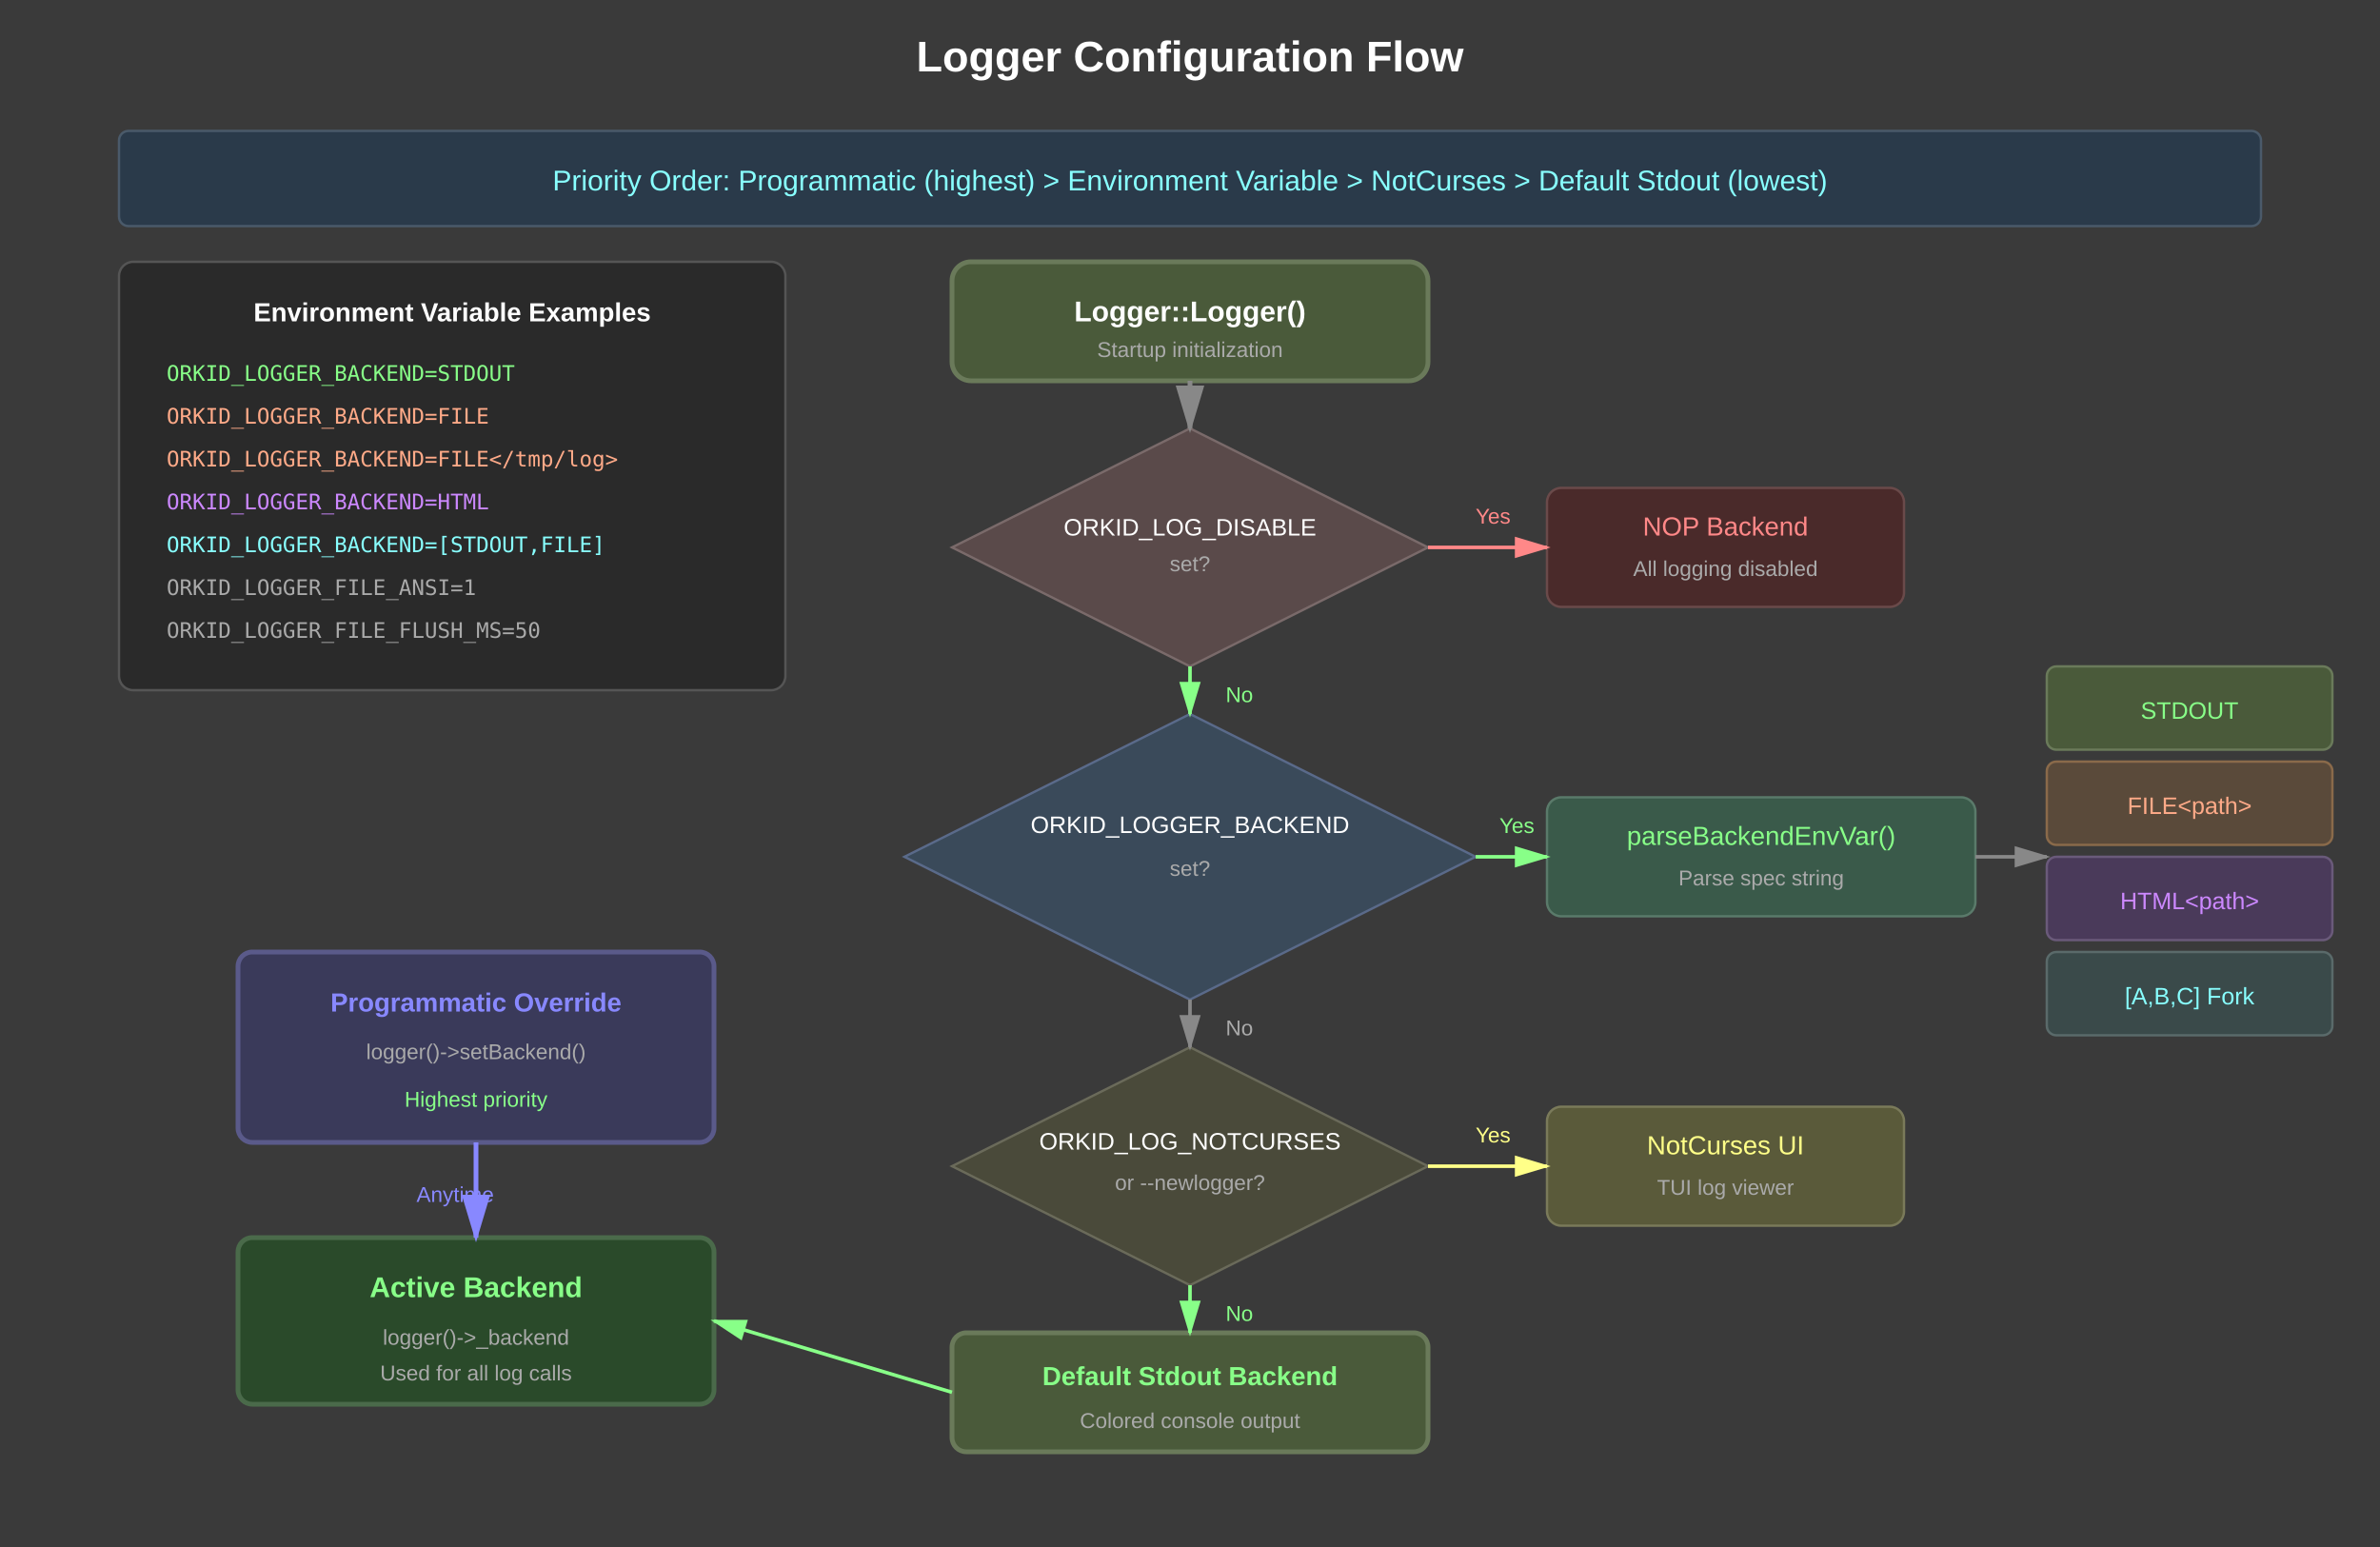
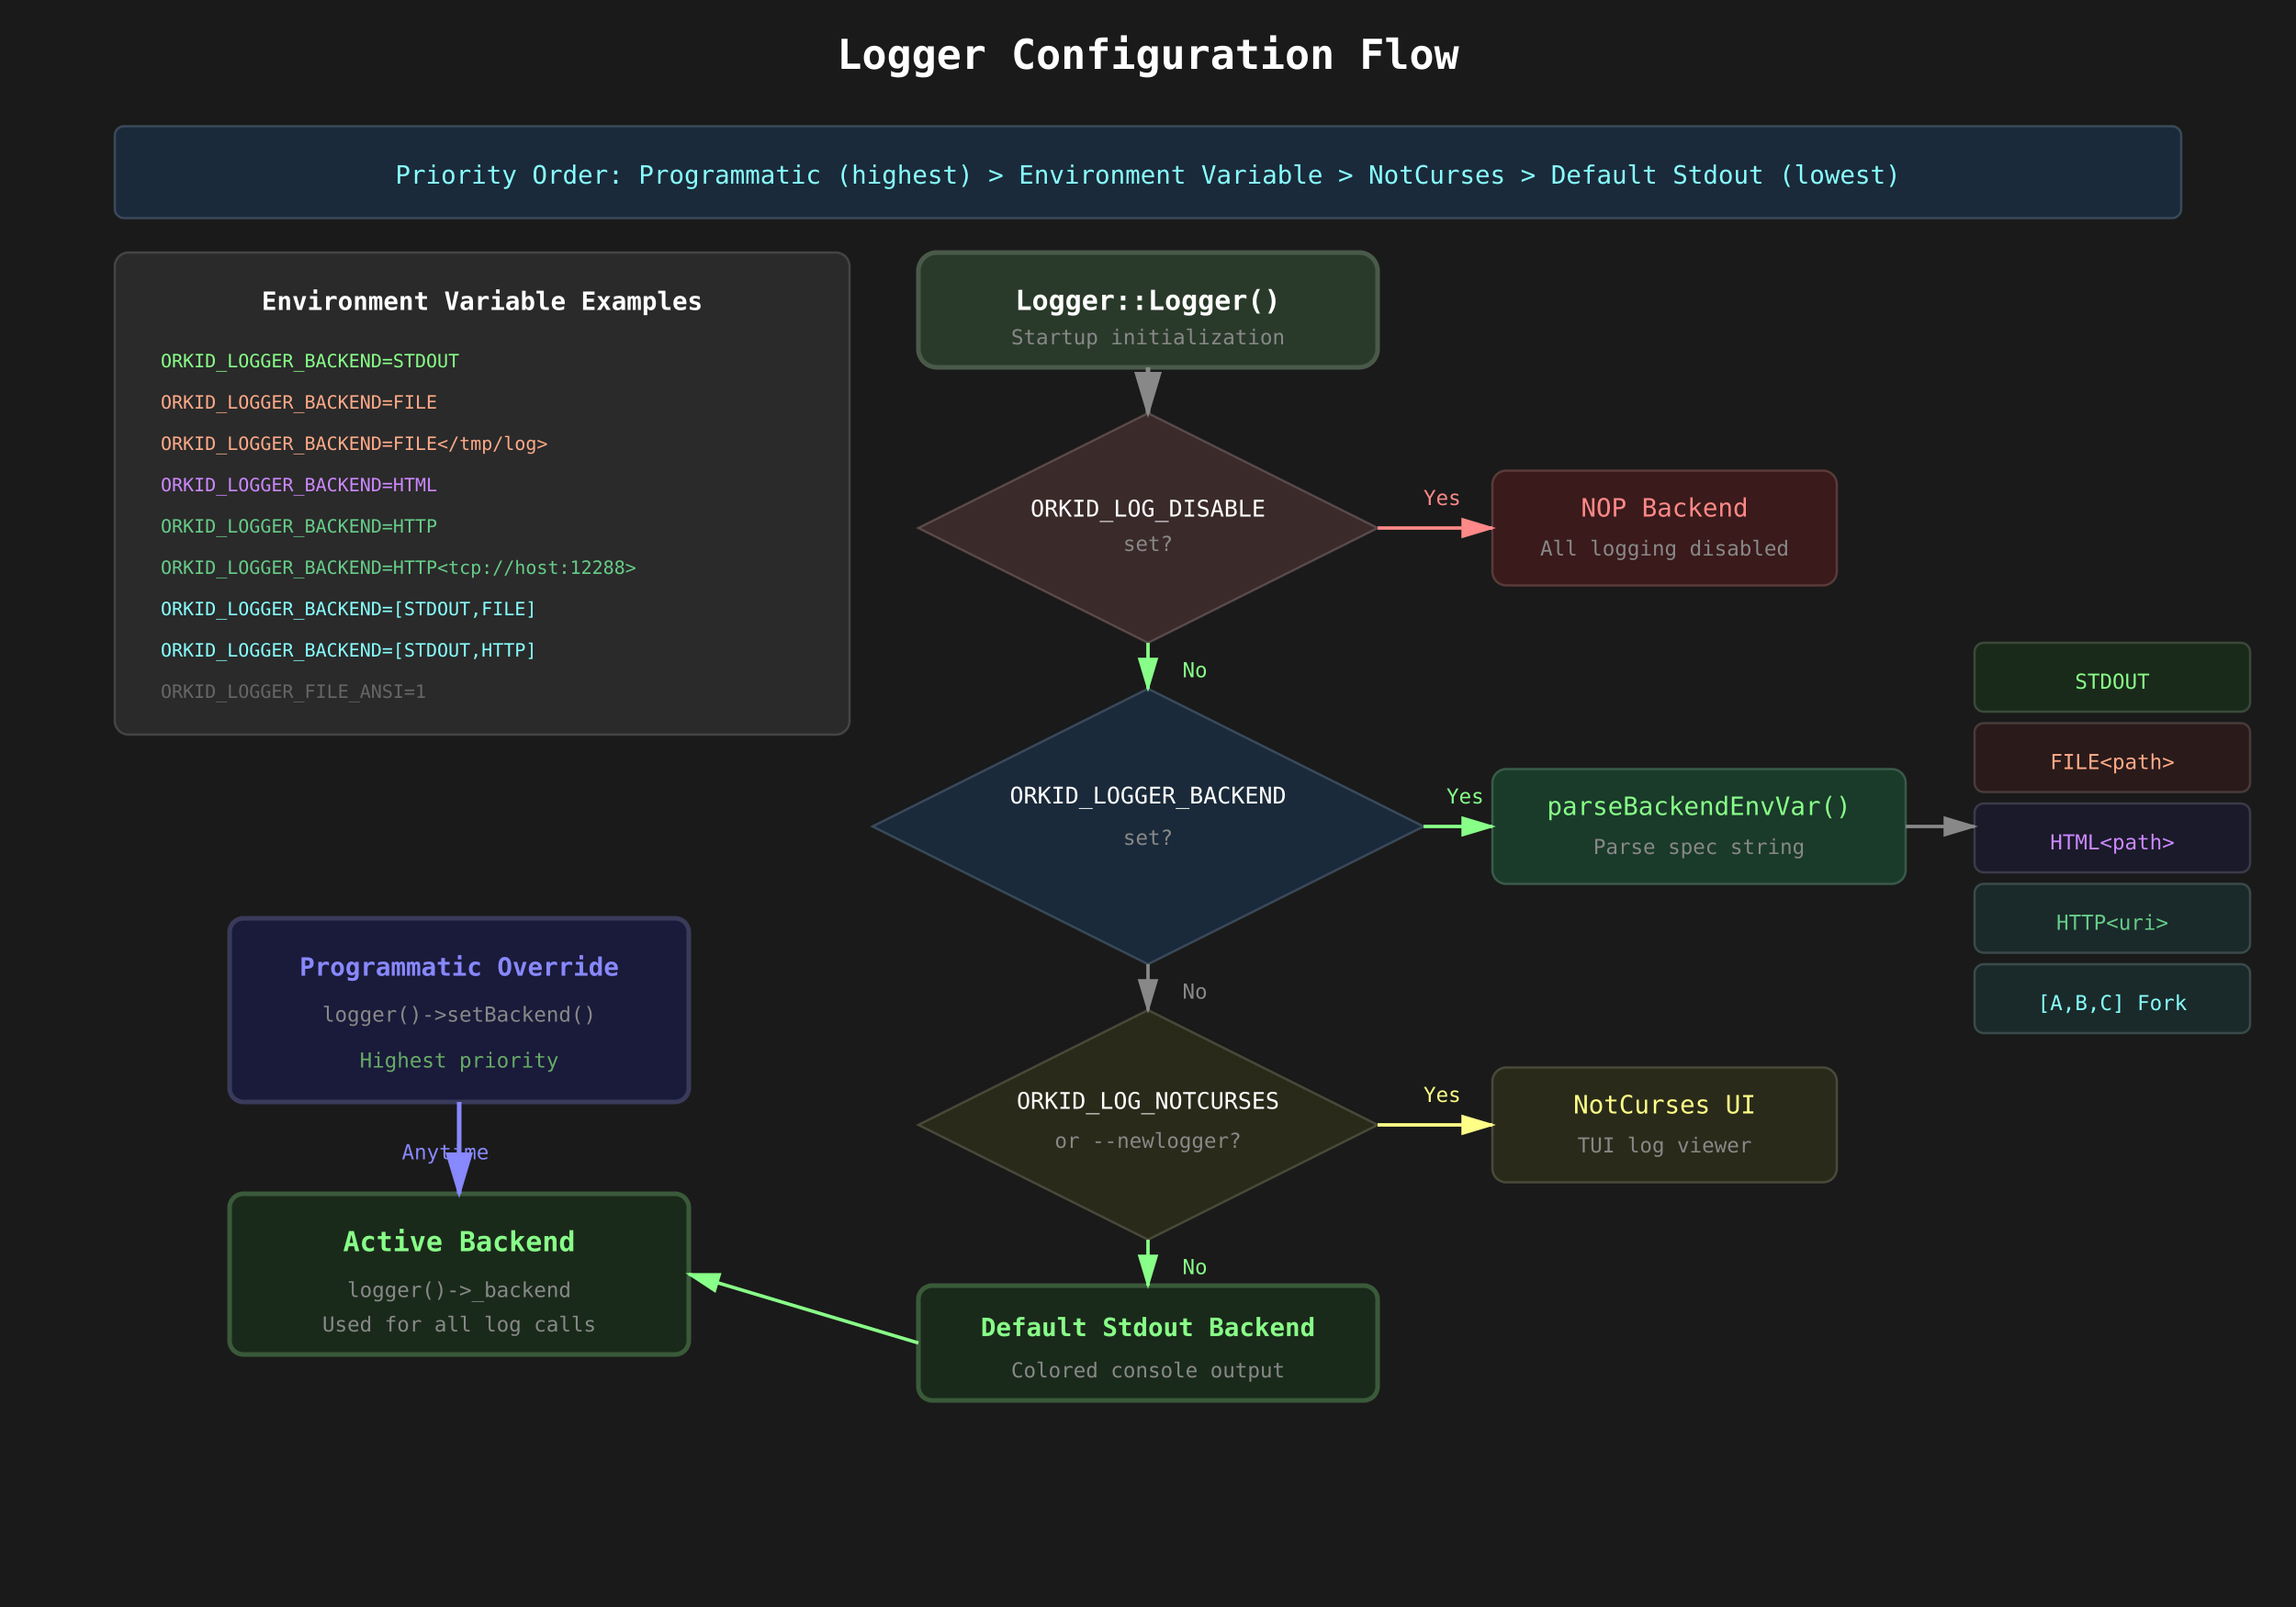
- <svg xmlns="http://www.w3.org/2000/svg" width="1000" height="650" viewBox="0 0 1000 650">
-   <rect width="1000" height="650" fill="#3a3a3a" />
-   <text x="500" y="30" font-family="Arial, sans-serif" font-size="18" fill="white" text-anchor="middle" font-weight="bold">Logger Configuration Flow</text>
+ <svg xmlns="http://www.w3.org/2000/svg" width="1000" height="700" viewBox="0 0 1000 700">
+   <rect width="1000" height="700" fill="#1a1a1a" />
+   <text x="500" y="30" font-family="monospace" font-size="18" fill="white" text-anchor="middle" font-weight="bold">Logger Configuration Flow</text>
  <g id="priority">
-     <rect x="50" y="55" width="900" height="40" rx="4" fill="#2a3a4a" stroke="#4a5a6a" stroke-width="1" />
-     <text x="500" y="80" font-family="Arial, sans-serif" font-size="12" fill="#8ff" text-anchor="middle">Priority Order: Programmatic (highest) &gt; Environment Variable &gt; NotCurses &gt; Default Stdout (lowest)</text>
+     <rect x="50" y="55" width="900" height="40" rx="4" fill="#1a2a3a" stroke="#3a4a5a" stroke-width="1" />
+     <text x="500" y="80" font-family="monospace" font-size="11" fill="#8ff" text-anchor="middle">Priority Order: Programmatic (highest) &gt; Environment Variable &gt; NotCurses &gt; Default Stdout (lowest)</text>
  </g>
  <g id="constructor">
-     <rect x="400" y="110" width="200" height="50" rx="8" fill="#4a5a3a" stroke="#6a7a5a" stroke-width="2" />
-     <text x="500" y="135" font-family="Arial, sans-serif" font-size="12" fill="white" text-anchor="middle" font-weight="bold">Logger::Logger()</text>
-     <text x="500" y="150" font-family="Arial, sans-serif" font-size="9" fill="#aaa" text-anchor="middle">Startup initialization</text>
+     <rect x="400" y="110" width="200" height="50" rx="8" fill="#2a3a2a" stroke="#4a5a4a" stroke-width="2" />
+     <text x="500" y="135" font-family="monospace" font-size="12" fill="white" text-anchor="middle" font-weight="bold">Logger::Logger()</text>
+     <text x="500" y="150" font-family="monospace" font-size="9" fill="#888" text-anchor="middle">Startup initialization</text>
  </g>
  <g id="check-disable">
-     <polygon points="500,180 600,230 500,280 400,230" fill="#5a4a4a" stroke="#7a6a6a" stroke-width="1" />
-     <text x="500" y="225" font-family="Arial, sans-serif" font-size="10" fill="white" text-anchor="middle">ORKID_LOG_DISABLE</text>
-     <text x="500" y="240" font-family="Arial, sans-serif" font-size="9" fill="#aaa" text-anchor="middle">set?</text>
+     <polygon points="500,180 600,230 500,280 400,230" fill="#3a2a2a" stroke="#5a4a4a" stroke-width="1" />
+     <text x="500" y="225" font-family="monospace" font-size="10" fill="white" text-anchor="middle">ORKID_LOG_DISABLE</text>
+     <text x="500" y="240" font-family="monospace" font-size="9" fill="#888" text-anchor="middle">set?</text>
  </g>
  <g id="nop-backend">
-     <rect x="650" y="205" width="150" height="50" rx="6" fill="#4a2a2a" stroke="#6a4a4a" stroke-width="1" />
-     <text x="725" y="225" font-family="Arial, sans-serif" font-size="11" fill="#f88" text-anchor="middle">NOP Backend</text>
-     <text x="725" y="242" font-family="Arial, sans-serif" font-size="9" fill="#aaa" text-anchor="middle">All logging disabled</text>
+     <rect x="650" y="205" width="150" height="50" rx="6" fill="#3a1a1a" stroke="#5a3a3a" stroke-width="1" />
+     <text x="725" y="225" font-family="monospace" font-size="11" fill="#f88" text-anchor="middle">NOP Backend</text>
+     <text x="725" y="242" font-family="monospace" font-size="9" fill="#888" text-anchor="middle">All logging disabled</text>
  </g>
  <g id="check-backend-env">
-     <polygon points="500,300 620,360 500,420 380,360" fill="#3a4a5a" stroke="#5a6a8a" stroke-width="1" />
-     <text x="500" y="350" font-family="Arial, sans-serif" font-size="10" fill="white" text-anchor="middle">ORKID_LOGGER_BACKEND</text>
-     <text x="500" y="368" font-family="Arial, sans-serif" font-size="9" fill="#aaa" text-anchor="middle">set?</text>
+     <polygon points="500,300 620,360 500,420 380,360" fill="#1a2a3a" stroke="#3a4a5a" stroke-width="1" />
+     <text x="500" y="350" font-family="monospace" font-size="10" fill="white" text-anchor="middle">ORKID_LOGGER_BACKEND</text>
+     <text x="500" y="368" font-family="monospace" font-size="9" fill="#888" text-anchor="middle">set?</text>
  </g>
  <g id="parse-backend">
-     <rect x="650" y="335" width="180" height="50" rx="6" fill="#3a5a4a" stroke="#5a7a6a" stroke-width="1" />
-     <text x="740" y="355" font-family="Arial, sans-serif" font-size="11" fill="#8f8" text-anchor="middle">parseBackendEnvVar()</text>
-     <text x="740" y="372" font-family="Arial, sans-serif" font-size="9" fill="#aaa" text-anchor="middle">Parse spec string</text>
+     <rect x="650" y="335" width="180" height="50" rx="6" fill="#1a3a2a" stroke="#3a5a4a" stroke-width="1" />
+     <text x="740" y="355" font-family="monospace" font-size="11" fill="#8f8" text-anchor="middle">parseBackendEnvVar()</text>
+     <text x="740" y="372" font-family="monospace" font-size="9" fill="#888" text-anchor="middle">Parse spec string</text>
  </g>
  <g id="backend-types">
-     <rect x="860" y="280" width="120" height="35" rx="4" fill="#4a5a3a" stroke="#6a7a5a" stroke-width="1" />
-     <text x="920" y="302" font-family="Arial, sans-serif" font-size="10" fill="#8f8" text-anchor="middle">STDOUT</text>
-     <rect x="860" y="320" width="120" height="35" rx="4" fill="#5a4a3a" stroke="#8a6a4a" stroke-width="1" />
-     <text x="920" y="342" font-family="Arial, sans-serif" font-size="10" fill="#fa8" text-anchor="middle">FILE&lt;path&gt;</text>
-     <rect x="860" y="360" width="120" height="35" rx="4" fill="#4a3a5a" stroke="#6a5a7a" stroke-width="1" />
-     <text x="920" y="382" font-family="Arial, sans-serif" font-size="10" fill="#c8f" text-anchor="middle">HTML&lt;path&gt;</text>
-     <rect x="860" y="400" width="120" height="35" rx="4" fill="#3a4a4a" stroke="#5a6a6a" stroke-width="1" />
-     <text x="920" y="422" font-family="Arial, sans-serif" font-size="10" fill="#8ff" text-anchor="middle">[A,B,C] Fork</text>
+     <rect x="860" y="280" width="120" height="30" rx="4" fill="#1a2a1a" stroke="#3a4a3a" stroke-width="1" />
+     <text x="920" y="300" font-family="monospace" font-size="9" fill="#8f8" text-anchor="middle">STDOUT</text>
+     <rect x="860" y="315" width="120" height="30" rx="4" fill="#2a1a1a" stroke="#4a3a3a" stroke-width="1" />
+     <text x="920" y="335" font-family="monospace" font-size="9" fill="#fa8" text-anchor="middle">FILE&lt;path&gt;</text>
+     <rect x="860" y="350" width="120" height="30" rx="4" fill="#1a1a2a" stroke="#3a3a4a" stroke-width="1" />
+     <text x="920" y="370" font-family="monospace" font-size="9" fill="#c8f" text-anchor="middle">HTML&lt;path&gt;</text>
+     <rect x="860" y="385" width="120" height="30" rx="4" fill="#1a2a2a" stroke="#3a4a4a" stroke-width="1" />
+     <text x="920" y="405" font-family="monospace" font-size="9" fill="#6c8" text-anchor="middle">HTTP&lt;uri&gt;</text>
+     <rect x="860" y="420" width="120" height="30" rx="4" fill="#1a2a2a" stroke="#3a4a4a" stroke-width="1" />
+     <text x="920" y="440" font-family="monospace" font-size="9" fill="#8ff" text-anchor="middle">[A,B,C] Fork</text>
  </g>
  <g id="check-notcurses">
-     <polygon points="500,440 600,490 500,540 400,490" fill="#4a4a3a" stroke="#6a6a5a" stroke-width="1" />
-     <text x="500" y="483" font-family="Arial, sans-serif" font-size="10" fill="white" text-anchor="middle">ORKID_LOG_NOTCURSES</text>
-     <text x="500" y="500" font-family="Arial, sans-serif" font-size="9" fill="#aaa" text-anchor="middle">or --newlogger?</text>
+     <polygon points="500,440 600,490 500,540 400,490" fill="#2a2a1a" stroke="#4a4a3a" stroke-width="1" />
+     <text x="500" y="483" font-family="monospace" font-size="10" fill="white" text-anchor="middle">ORKID_LOG_NOTCURSES</text>
+     <text x="500" y="500" font-family="monospace" font-size="9" fill="#888" text-anchor="middle">or --newlogger?</text>
  </g>
  <g id="notcurses-backend">
-     <rect x="650" y="465" width="150" height="50" rx="6" fill="#5a5a3a" stroke="#7a7a5a" stroke-width="1" />
-     <text x="725" y="485" font-family="Arial, sans-serif" font-size="11" fill="#ff8" text-anchor="middle">NotCurses UI</text>
-     <text x="725" y="502" font-family="Arial, sans-serif" font-size="9" fill="#aaa" text-anchor="middle">TUI log viewer</text>
+     <rect x="650" y="465" width="150" height="50" rx="6" fill="#2a2a1a" stroke="#4a4a3a" stroke-width="1" />
+     <text x="725" y="485" font-family="monospace" font-size="11" fill="#ff8" text-anchor="middle">NotCurses UI</text>
+     <text x="725" y="502" font-family="monospace" font-size="9" fill="#888" text-anchor="middle">TUI log viewer</text>
  </g>
  <g id="default-stdout">
-     <rect x="400" y="560" width="200" height="50" rx="6" fill="#4a5a3a" stroke="#6a7a5a" stroke-width="2" />
-     <text x="500" y="582" font-family="Arial, sans-serif" font-size="11" fill="#8f8" text-anchor="middle" font-weight="bold">Default Stdout Backend</text>
-     <text x="500" y="600" font-family="Arial, sans-serif" font-size="9" fill="#aaa" text-anchor="middle">Colored console output</text>
+     <rect x="400" y="560" width="200" height="50" rx="6" fill="#1a2a1a" stroke="#3a5a3a" stroke-width="2" />
+     <text x="500" y="582" font-family="monospace" font-size="11" fill="#8f8" text-anchor="middle" font-weight="bold">Default Stdout Backend</text>
+     <text x="500" y="600" font-family="monospace" font-size="9" fill="#888" text-anchor="middle">Colored console output</text>
  </g>
  <g id="runtime-override">
-     <rect x="100" y="400" width="200" height="80" rx="6" fill="#3a3a5a" stroke="#5a5a8a" stroke-width="2" />
-     <text x="200" y="425" font-family="Arial, sans-serif" font-size="11" fill="#88f" text-anchor="middle" font-weight="bold">Programmatic Override</text>
-     <text x="200" y="445" font-family="Arial, sans-serif" font-size="9" fill="#aaa" text-anchor="middle">logger()-&gt;setBackend()</text>
-     <text x="200" y="465" font-family="Arial, sans-serif" font-size="9" fill="#8f8" text-anchor="middle">Highest priority</text>
+     <rect x="100" y="400" width="200" height="80" rx="6" fill="#1a1a3a" stroke="#3a3a5a" stroke-width="2" />
+     <text x="200" y="425" font-family="monospace" font-size="11" fill="#88f" text-anchor="middle" font-weight="bold">Programmatic Override</text>
+     <text x="200" y="445" font-family="monospace" font-size="9" fill="#888" text-anchor="middle">logger()-&gt;setBackend()</text>
+     <text x="200" y="465" font-family="monospace" font-size="9" fill="#6a6" text-anchor="middle">Highest priority</text>
  </g>
  <g id="active-backend">
-     <rect x="100" y="520" width="200" height="70" rx="6" fill="#2a4a2a" stroke="#4a6a4a" stroke-width="2" />
-     <text x="200" y="545" font-family="Arial, sans-serif" font-size="12" fill="#8f8" text-anchor="middle" font-weight="bold">Active Backend</text>
-     <text x="200" y="565" font-family="Arial, sans-serif" font-size="9" fill="#aaa" text-anchor="middle">logger()-&gt;_backend</text>
-     <text x="200" y="580" font-family="Arial, sans-serif" font-size="9" fill="#aaa" text-anchor="middle">Used for all log calls</text>
+     <rect x="100" y="520" width="200" height="70" rx="6" fill="#1a2a1a" stroke="#3a5a3a" stroke-width="2" />
+     <text x="200" y="545" font-family="monospace" font-size="12" fill="#8f8" text-anchor="middle" font-weight="bold">Active Backend</text>
+     <text x="200" y="565" font-family="monospace" font-size="9" fill="#888" text-anchor="middle">logger()-&gt;_backend</text>
+     <text x="200" y="580" font-family="monospace" font-size="9" fill="#888" text-anchor="middle">Used for all log calls</text>
  </g>
-   <path d="M 500 160 L 500 180" stroke="#888" stroke-width="2" marker-end="url(#arrowhead)" />
-   <path d="M 600 230 L 650 230" stroke="#f88" stroke-width="1.5" marker-end="url(#arrowhead-red)" />
-   <text x="620" y="220" font-family="Arial, sans-serif" font-size="9" fill="#f88">Yes</text>
-   <path d="M 500 280 L 500 300" stroke="#8f8" stroke-width="1.5" marker-end="url(#arrowhead-green)" />
-   <text x="515" y="295" font-family="Arial, sans-serif" font-size="9" fill="#8f8">No</text>
-   <path d="M 620 360 L 650 360" stroke="#8f8" stroke-width="1.5" marker-end="url(#arrowhead-green)" />
-   <text x="630" y="350" font-family="Arial, sans-serif" font-size="9" fill="#8f8">Yes</text>
-   <path d="M 830 360 L 860 360" stroke="#888" stroke-width="1.5" marker-end="url(#arrowhead)" />
-   <path d="M 500 420 L 500 440" stroke="#888" stroke-width="1.5" marker-end="url(#arrowhead)" />
-   <text x="515" y="435" font-family="Arial, sans-serif" font-size="9" fill="#aaa">No</text>
-   <path d="M 600 490 L 650 490" stroke="#ff8" stroke-width="1.5" marker-end="url(#arrowhead-yellow)" />
-   <text x="620" y="480" font-family="Arial, sans-serif" font-size="9" fill="#ff8">Yes</text>
-   <path d="M 500 540 L 500 560" stroke="#8f8" stroke-width="1.5" marker-end="url(#arrowhead-green)" />
-   <text x="515" y="555" font-family="Arial, sans-serif" font-size="9" fill="#8f8">No</text>
-   <path d="M 200 480 L 200 520" stroke="#88f" stroke-width="2" marker-end="url(#arrowhead-blue)" />
-   <text x="175" y="505" font-family="Arial, sans-serif" font-size="9" fill="#88f">Anytime</text>
-   <path d="M 400 585 L 300 555" stroke="#8f8" stroke-width="1.5" marker-end="url(#arrowhead-green)" />
+   <line x1="500" y1="160" x2="500" y2="180" stroke="#888" stroke-width="2" marker-end="url(#arrow)" />
+   <line x1="600" y1="230" x2="650" y2="230" stroke="#f88" stroke-width="1.5" marker-end="url(#arrow-red)" />
+   <text x="620" y="220" font-family="monospace" font-size="9" fill="#f88">Yes</text>
+   <line x1="500" y1="280" x2="500" y2="300" stroke="#8f8" stroke-width="1.5" marker-end="url(#arrow-green)" />
+   <text x="515" y="295" font-family="monospace" font-size="9" fill="#8f8">No</text>
+   <line x1="620" y1="360" x2="650" y2="360" stroke="#8f8" stroke-width="1.5" marker-end="url(#arrow-green)" />
+   <text x="630" y="350" font-family="monospace" font-size="9" fill="#8f8">Yes</text>
+   <line x1="830" y1="360" x2="860" y2="360" stroke="#888" stroke-width="1.5" marker-end="url(#arrow)" />
+   <line x1="500" y1="420" x2="500" y2="440" stroke="#888" stroke-width="1.5" marker-end="url(#arrow)" />
+   <text x="515" y="435" font-family="monospace" font-size="9" fill="#888">No</text>
+   <line x1="600" y1="490" x2="650" y2="490" stroke="#ff8" stroke-width="1.5" marker-end="url(#arrow-yellow)" />
+   <text x="620" y="480" font-family="monospace" font-size="9" fill="#ff8">Yes</text>
+   <line x1="500" y1="540" x2="500" y2="560" stroke="#8f8" stroke-width="1.5" marker-end="url(#arrow-green)" />
+   <text x="515" y="555" font-family="monospace" font-size="9" fill="#8f8">No</text>
+   <line x1="200" y1="480" x2="200" y2="520" stroke="#88f" stroke-width="2" marker-end="url(#arrow-blue)" />
+   <text x="175" y="505" font-family="monospace" font-size="9" fill="#88f">Anytime</text>
+   <line x1="400" y1="585" x2="300" y2="555" stroke="#8f8" stroke-width="1.5" marker-end="url(#arrow-green)" />
  <g id="env-examples">
-     <rect x="50" y="110" width="280" height="180" rx="6" fill="#2a2a2a" stroke="#555" stroke-width="1" />
-     <text x="190" y="135" font-family="Arial, sans-serif" font-size="11" fill="white" text-anchor="middle" font-weight="bold">Environment Variable Examples</text>
-     <text x="70" y="160" font-family="monospace" font-size="9" fill="#8f8">ORKID_LOGGER_BACKEND=STDOUT</text>
-     <text x="70" y="178" font-family="monospace" font-size="9" fill="#fa8">ORKID_LOGGER_BACKEND=FILE</text>
-     <text x="70" y="196" font-family="monospace" font-size="9" fill="#fa8">ORKID_LOGGER_BACKEND=FILE&lt;/tmp/log&gt;</text>
-     <text x="70" y="214" font-family="monospace" font-size="9" fill="#c8f">ORKID_LOGGER_BACKEND=HTML</text>
-     <text x="70" y="232" font-family="monospace" font-size="9" fill="#8ff">ORKID_LOGGER_BACKEND=[STDOUT,FILE]</text>
-     <text x="70" y="250" font-family="monospace" font-size="9" fill="#aaa">ORKID_LOGGER_FILE_ANSI=1</text>
-     <text x="70" y="268" font-family="monospace" font-size="9" fill="#aaa">ORKID_LOGGER_FILE_FLUSH_MS=50</text>
+     <rect x="50" y="110" width="320" height="210" rx="6" fill="#2a2a2a" stroke="#444" stroke-width="1" />
+     <text x="210" y="135" font-family="monospace" font-size="11" fill="white" text-anchor="middle" font-weight="bold">Environment Variable Examples</text>
+     <text x="70" y="160" font-family="monospace" font-size="8" fill="#8f8">ORKID_LOGGER_BACKEND=STDOUT</text>
+     <text x="70" y="178" font-family="monospace" font-size="8" fill="#fa8">ORKID_LOGGER_BACKEND=FILE</text>
+     <text x="70" y="196" font-family="monospace" font-size="8" fill="#fa8">ORKID_LOGGER_BACKEND=FILE&lt;/tmp/log&gt;</text>
+     <text x="70" y="214" font-family="monospace" font-size="8" fill="#c8f">ORKID_LOGGER_BACKEND=HTML</text>
+     <text x="70" y="232" font-family="monospace" font-size="8" fill="#6c8">ORKID_LOGGER_BACKEND=HTTP</text>
+     <text x="70" y="250" font-family="monospace" font-size="8" fill="#6c8">ORKID_LOGGER_BACKEND=HTTP&lt;tcp://host:12288&gt;</text>
+     <text x="70" y="268" font-family="monospace" font-size="8" fill="#8ff">ORKID_LOGGER_BACKEND=[STDOUT,FILE]</text>
+     <text x="70" y="286" font-family="monospace" font-size="8" fill="#8ff">ORKID_LOGGER_BACKEND=[STDOUT,HTTP]</text>
+     <text x="70" y="304" font-family="monospace" font-size="8" fill="#666">ORKID_LOGGER_FILE_ANSI=1</text>
  </g>
  <defs>
-     <marker id="arrowhead" markerWidth="10" markerHeight="10" refX="9" refY="3" orient="auto">
+     <marker id="arrow" markerWidth="10" markerHeight="10" refX="9" refY="3" orient="auto">
      <polygon points="0 0, 10 3, 0 6" fill="#888" />
    </marker>
-     <marker id="arrowhead-green" markerWidth="10" markerHeight="10" refX="9" refY="3" orient="auto">
+     <marker id="arrow-green" markerWidth="10" markerHeight="10" refX="9" refY="3" orient="auto">
      <polygon points="0 0, 10 3, 0 6" fill="#8f8" />
    </marker>
-     <marker id="arrowhead-red" markerWidth="10" markerHeight="10" refX="9" refY="3" orient="auto">
+     <marker id="arrow-red" markerWidth="10" markerHeight="10" refX="9" refY="3" orient="auto">
      <polygon points="0 0, 10 3, 0 6" fill="#f88" />
    </marker>
-     <marker id="arrowhead-yellow" markerWidth="10" markerHeight="10" refX="9" refY="3" orient="auto">
+     <marker id="arrow-yellow" markerWidth="10" markerHeight="10" refX="9" refY="3" orient="auto">
      <polygon points="0 0, 10 3, 0 6" fill="#ff8" />
    </marker>
-     <marker id="arrowhead-blue" markerWidth="10" markerHeight="10" refX="9" refY="3" orient="auto">
+     <marker id="arrow-blue" markerWidth="10" markerHeight="10" refX="9" refY="3" orient="auto">
      <polygon points="0 0, 10 3, 0 6" fill="#88f" />
    </marker>
  </defs>
</svg>
